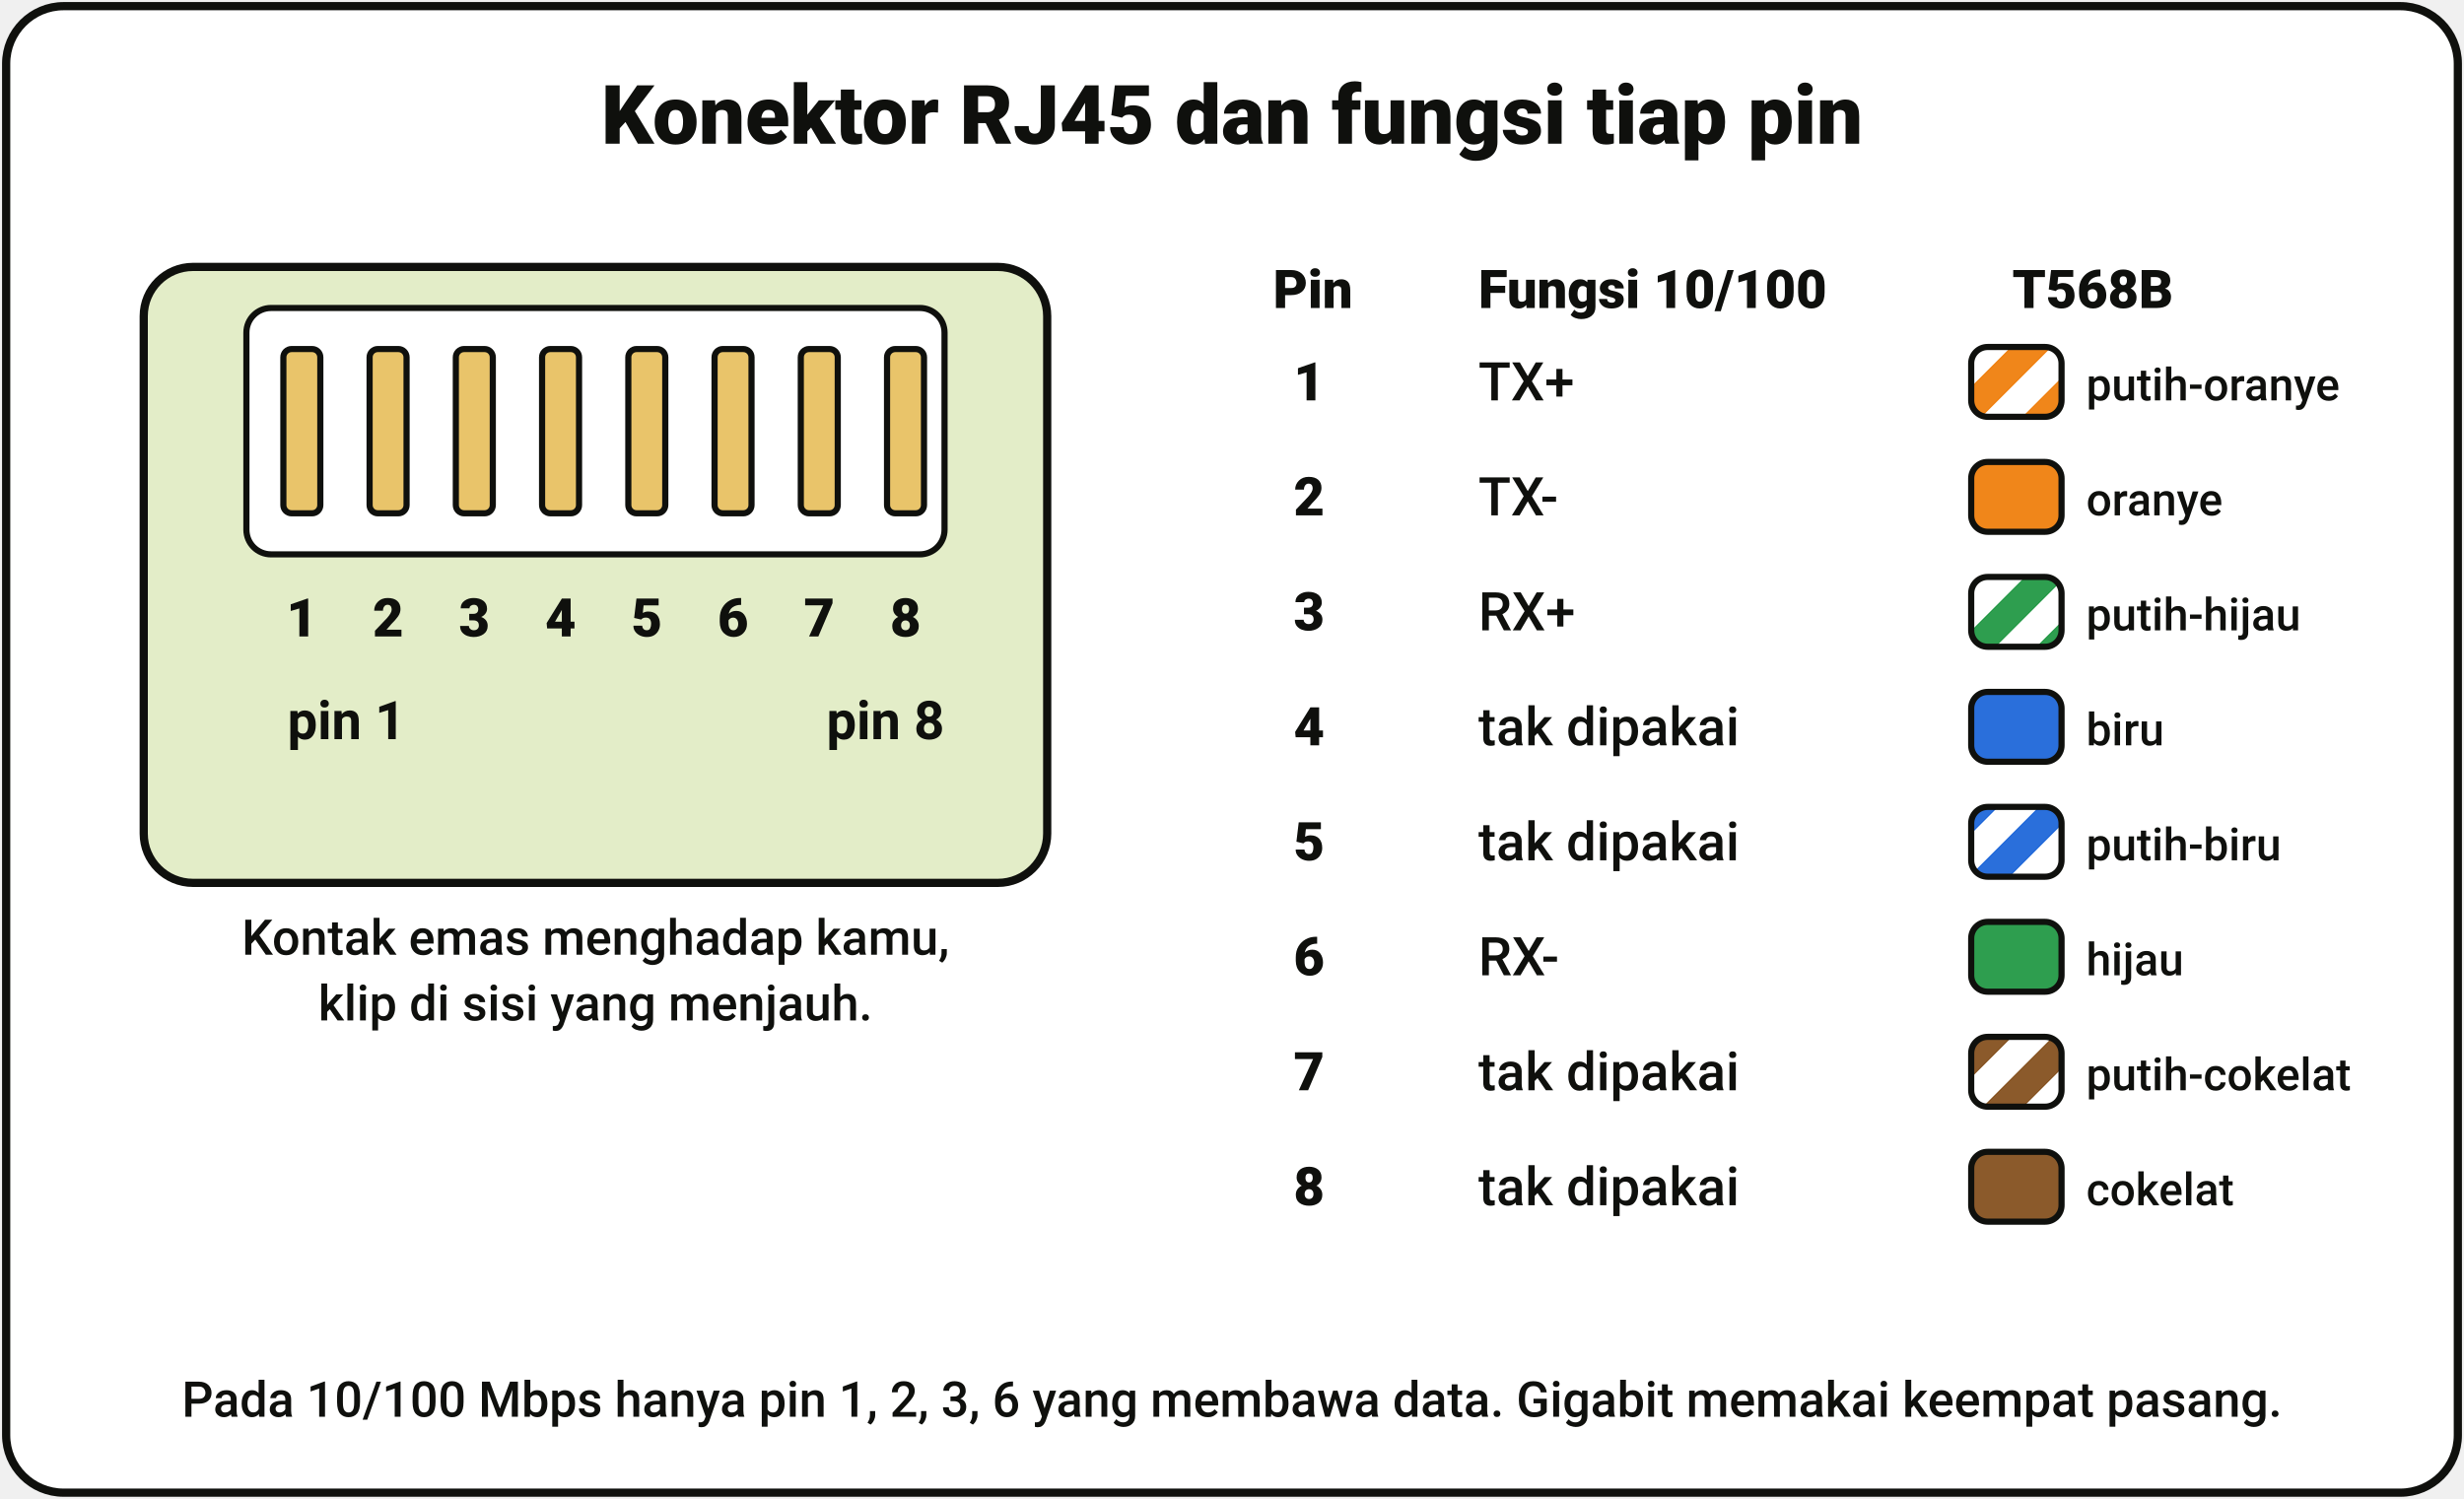
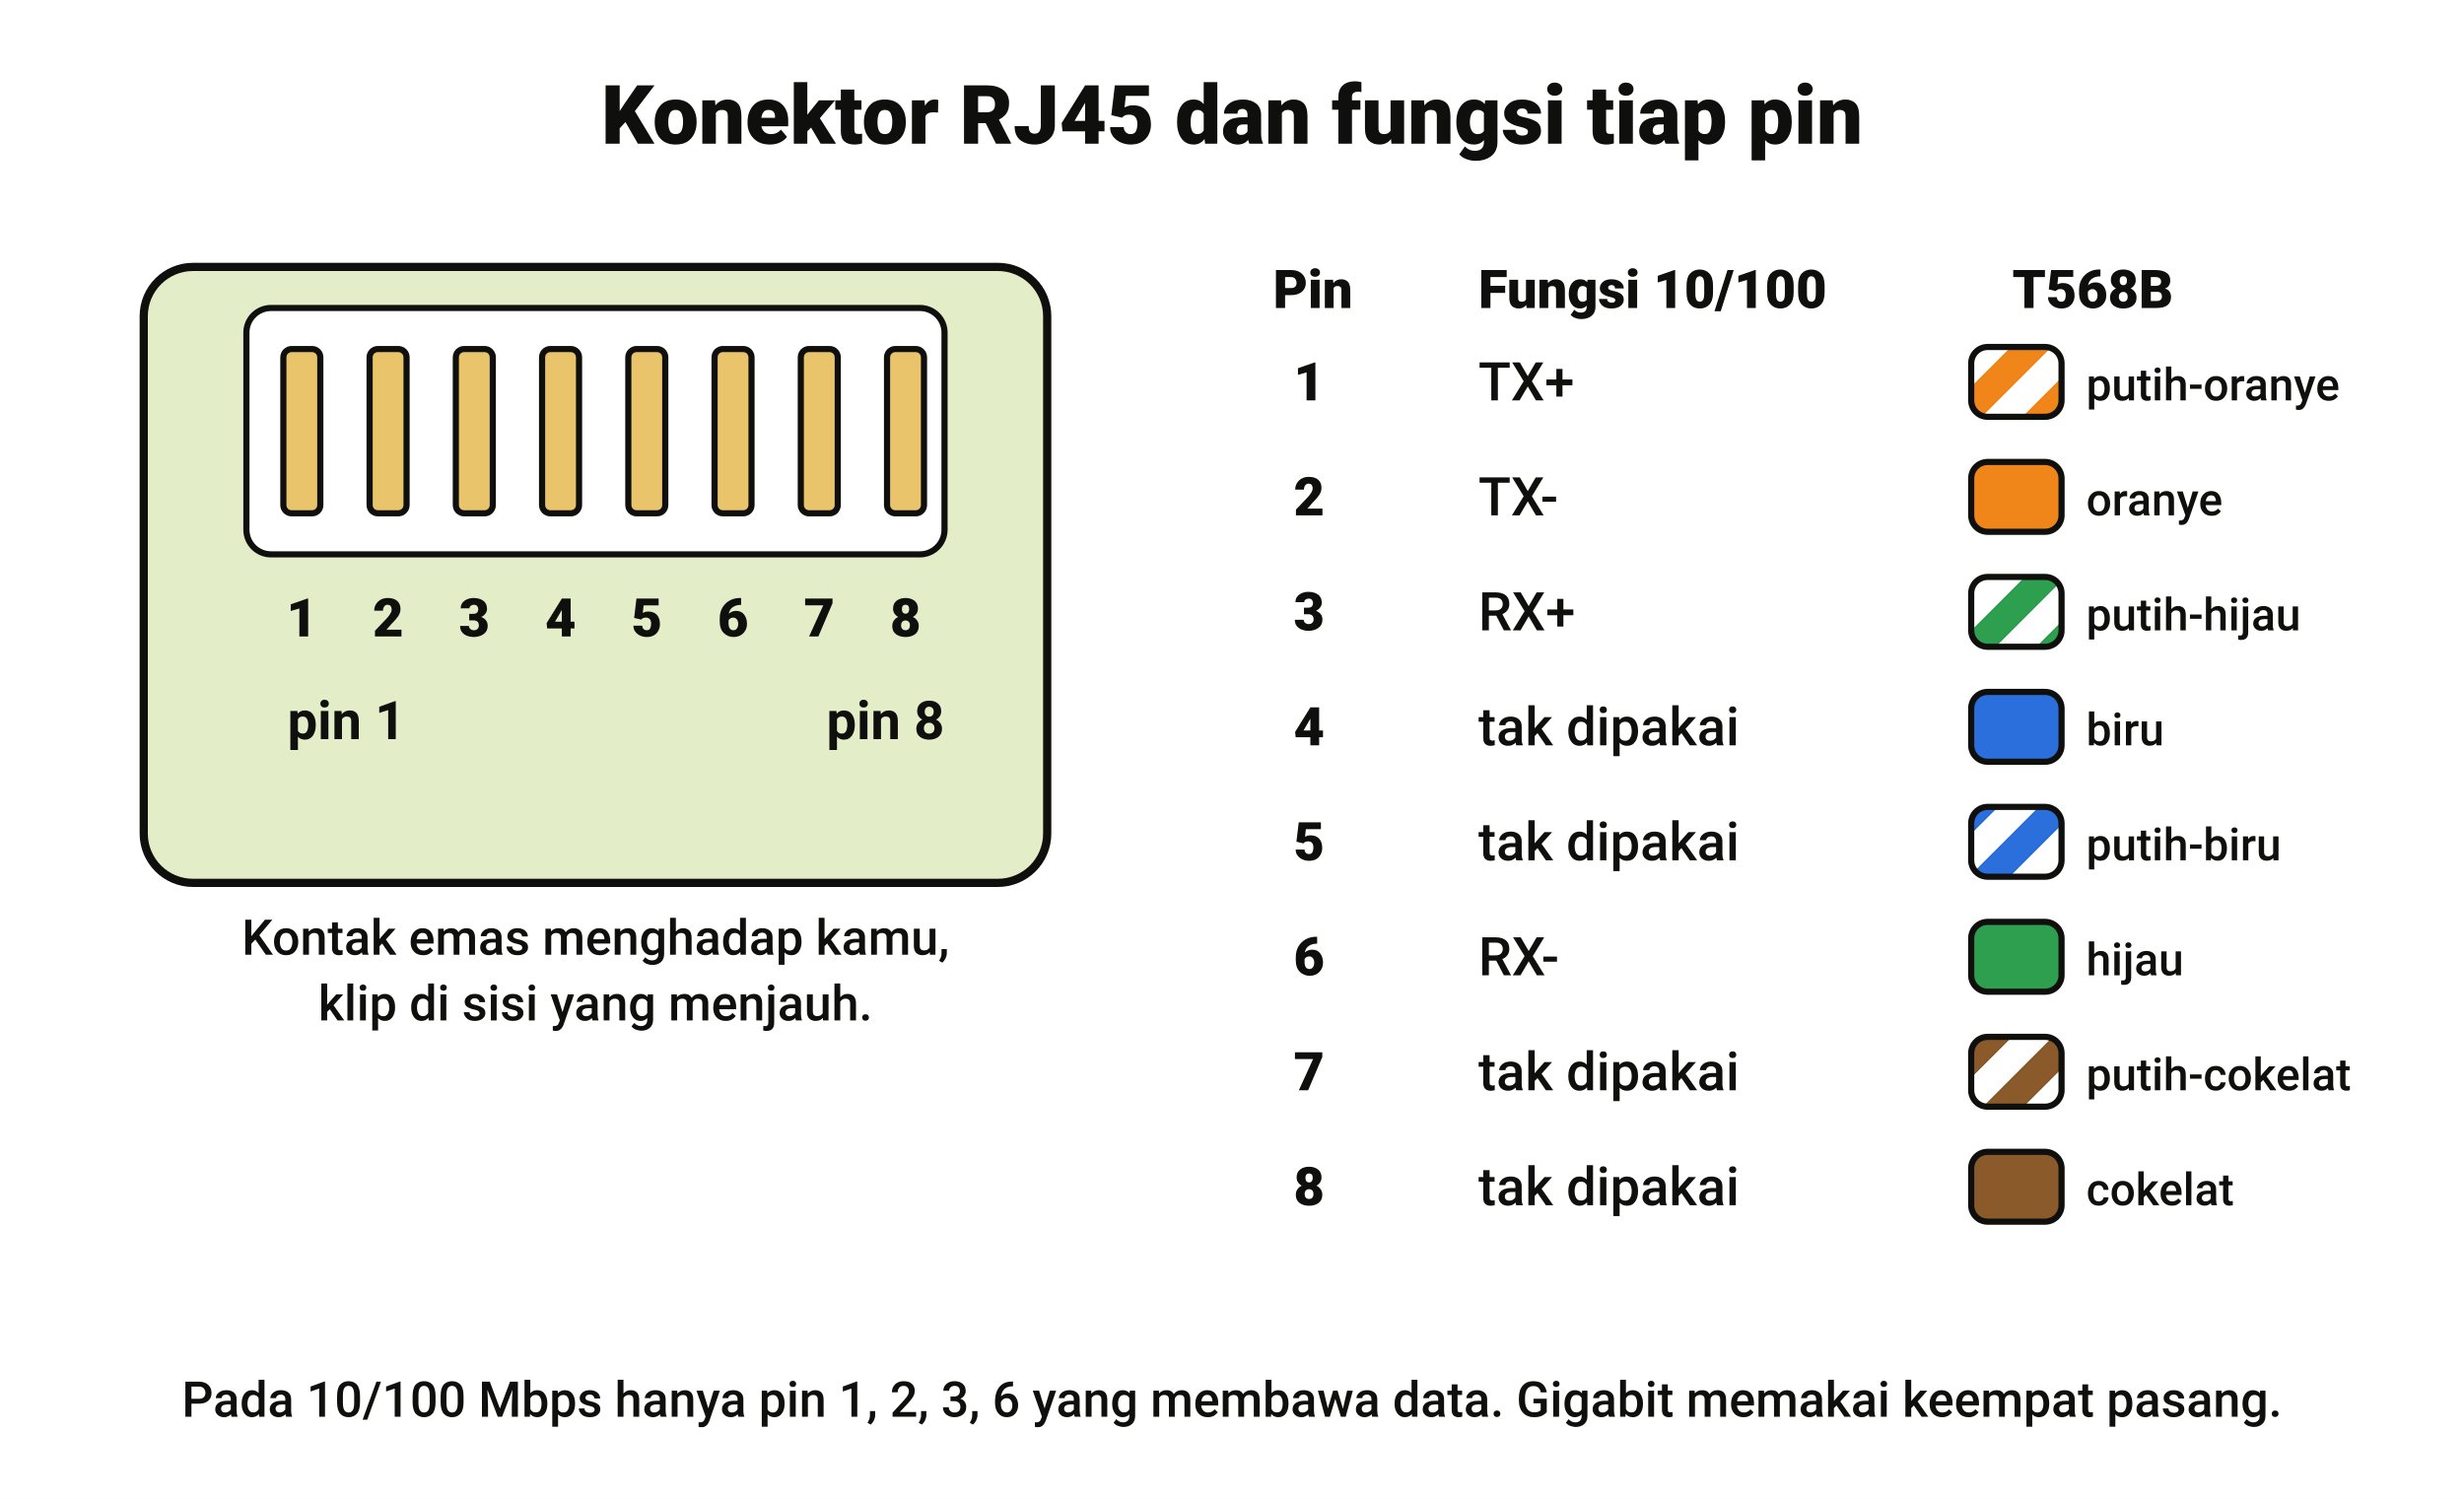
<svg xmlns="http://www.w3.org/2000/svg" viewBox="0 0 1200 730" width="1200" height="730" role="img" aria-labelledby="t" font-family="system-ui, 'Segoe UI', Roboto, sans-serif">
  <defs>
    <pattern id="s-oranye" width="28" height="28" patternUnits="userSpaceOnUse" patternTransform="rotate(45)">
      <rect width="28" height="28" fill="#ffffff" />
      <rect width="14" height="28" fill="#f0861a" />
    </pattern>
    <pattern id="s-hijau" width="28" height="28" patternUnits="userSpaceOnUse" patternTransform="rotate(45)">
      <rect width="28" height="28" fill="#ffffff" />
      <rect width="14" height="28" fill="#2e9e4f" />
    </pattern>
    <pattern id="s-biru" width="28" height="28" patternUnits="userSpaceOnUse" patternTransform="rotate(45)">
      <rect width="28" height="28" fill="#ffffff" />
      <rect width="14" height="28" fill="#2a6fdb" />
    </pattern>
    <pattern id="s-cokelat" width="28" height="28" patternUnits="userSpaceOnUse" patternTransform="rotate(45)">
      <rect width="28" height="28" fill="#ffffff" />
      <rect width="14" height="28" fill="#8b5a2b" />
    </pattern>
  </defs>
-   <rect x="3" y="3" width="1194" height="724" rx="28" fill="#ffffff" stroke="#0f100d" stroke-width="4" />
+   <rect width="1200" height="730" fill="#ffffff" />
  <text x="600" y="70" font-size="40" font-weight="800" text-anchor="middle" fill="#0f100d">Konektor RJ45 dan fungsi tiap pin</text>
  <rect x="70" y="130" width="440" height="300" rx="24" fill="#e3edc8" stroke="#0f100d" stroke-width="4" />
  <rect x="120" y="150" width="340" height="120" rx="12" fill="#ffffff" stroke="#0f100d" stroke-width="3" />
  <rect x="138" y="170" width="18" height="80" rx="4" fill="#e9c46a" stroke="#0f100d" stroke-width="3" />
  <text x="147" y="310" font-size="26" font-weight="800" text-anchor="middle" fill="#0f100d">1</text>
  <rect x="180" y="170" width="18" height="80" rx="4" fill="#e9c46a" stroke="#0f100d" stroke-width="3" />
  <text x="189" y="310" font-size="26" font-weight="800" text-anchor="middle" fill="#0f100d">2</text>
  <rect x="222" y="170" width="18" height="80" rx="4" fill="#e9c46a" stroke="#0f100d" stroke-width="3" />
  <text x="231" y="310" font-size="26" font-weight="800" text-anchor="middle" fill="#0f100d">3</text>
  <rect x="264" y="170" width="18" height="80" rx="4" fill="#e9c46a" stroke="#0f100d" stroke-width="3" />
  <text x="273" y="310" font-size="26" font-weight="800" text-anchor="middle" fill="#0f100d">4</text>
  <rect x="306" y="170" width="18" height="80" rx="4" fill="#e9c46a" stroke="#0f100d" stroke-width="3" />
  <text x="315" y="310" font-size="26" font-weight="800" text-anchor="middle" fill="#0f100d">5</text>
  <rect x="348" y="170" width="18" height="80" rx="4" fill="#e9c46a" stroke="#0f100d" stroke-width="3" />
  <text x="357" y="310" font-size="26" font-weight="800" text-anchor="middle" fill="#0f100d">6</text>
  <rect x="390" y="170" width="18" height="80" rx="4" fill="#e9c46a" stroke="#0f100d" stroke-width="3" />
  <text x="399" y="310" font-size="26" font-weight="800" text-anchor="middle" fill="#0f100d">7</text>
  <rect x="432" y="170" width="18" height="80" rx="4" fill="#e9c46a" stroke="#0f100d" stroke-width="3" />
  <text x="441" y="310" font-size="26" font-weight="800" text-anchor="middle" fill="#0f100d">8</text>
  <text x="140" y="360" font-size="26" font-weight="600" text-anchor="start" fill="#0f100d">pin 1</text>
  <text x="460" y="360" font-size="26" font-weight="600" text-anchor="end" fill="#0f100d">pin 8</text>
  <text x="290" y="465" font-size="24" font-weight="500" text-anchor="middle" fill="#0f100d">Kontak emas menghadap kamu,</text>
  <text x="290" y="497" font-size="24" font-weight="500" text-anchor="middle" fill="#0f100d">klip di sisi yang menjauh.</text>
  <text x="620" y="150" font-size="26" font-weight="800" text-anchor="start" fill="#0f100d">Pin</text>
  <text x="720" y="150" font-size="26" font-weight="800" text-anchor="start" fill="#0f100d">Fungsi 10/100</text>
  <text x="980" y="150" font-size="26" font-weight="800" text-anchor="start" fill="#0f100d">T568B</text>
  <text x="630" y="195" font-size="26" font-weight="800" text-anchor="start" fill="#0f100d">1</text>
  <text x="720" y="195" font-size="26" font-weight="500" text-anchor="start" fill="#0f100d">TX+</text>
  <rect x="960" y="169" width="44" height="34" rx="8" fill="url(#s-oranye)" stroke="#0f100d" stroke-width="3" />
  <text x="1016" y="195" font-size="22" font-weight="500" text-anchor="start" fill="#0f100d">putih-oranye</text>
  <text x="630" y="251" font-size="26" font-weight="800" text-anchor="start" fill="#0f100d">2</text>
  <text x="720" y="251" font-size="26" font-weight="500" text-anchor="start" fill="#0f100d">TX-</text>
  <rect x="960" y="225" width="44" height="34" rx="8" fill="#f0861a" stroke="#0f100d" stroke-width="3" />
  <text x="1016" y="251" font-size="22" font-weight="500" text-anchor="start" fill="#0f100d">oranye</text>
  <text x="630" y="307" font-size="26" font-weight="800" text-anchor="start" fill="#0f100d">3</text>
  <text x="720" y="307" font-size="26" font-weight="500" text-anchor="start" fill="#0f100d">RX+</text>
  <rect x="960" y="281" width="44" height="34" rx="8" fill="url(#s-hijau)" stroke="#0f100d" stroke-width="3" />
  <text x="1016" y="307" font-size="22" font-weight="500" text-anchor="start" fill="#0f100d">putih-hijau</text>
  <text x="630" y="363" font-size="26" font-weight="800" text-anchor="start" fill="#0f100d">4</text>
  <text x="720" y="363" font-size="26" font-weight="500" text-anchor="start" fill="#0f100d">tak dipakai</text>
  <rect x="960" y="337" width="44" height="34" rx="8" fill="#2a6fdb" stroke="#0f100d" stroke-width="3" />
  <text x="1016" y="363" font-size="22" font-weight="500" text-anchor="start" fill="#0f100d">biru</text>
  <text x="630" y="419" font-size="26" font-weight="800" text-anchor="start" fill="#0f100d">5</text>
  <text x="720" y="419" font-size="26" font-weight="500" text-anchor="start" fill="#0f100d">tak dipakai</text>
  <rect x="960" y="393" width="44" height="34" rx="8" fill="url(#s-biru)" stroke="#0f100d" stroke-width="3" />
  <text x="1016" y="419" font-size="22" font-weight="500" text-anchor="start" fill="#0f100d">putih-biru</text>
  <text x="630" y="475" font-size="26" font-weight="800" text-anchor="start" fill="#0f100d">6</text>
  <text x="720" y="475" font-size="26" font-weight="500" text-anchor="start" fill="#0f100d">RX-</text>
  <rect x="960" y="449" width="44" height="34" rx="8" fill="#2e9e4f" stroke="#0f100d" stroke-width="3" />
  <text x="1016" y="475" font-size="22" font-weight="500" text-anchor="start" fill="#0f100d">hijau</text>
  <text x="630" y="531" font-size="26" font-weight="800" text-anchor="start" fill="#0f100d">7</text>
  <text x="720" y="531" font-size="26" font-weight="500" text-anchor="start" fill="#0f100d">tak dipakai</text>
  <rect x="960" y="505" width="44" height="34" rx="8" fill="url(#s-cokelat)" stroke="#0f100d" stroke-width="3" />
  <text x="1016" y="531" font-size="22" font-weight="500" text-anchor="start" fill="#0f100d">putih-cokelat</text>
  <text x="630" y="587" font-size="26" font-weight="800" text-anchor="start" fill="#0f100d">8</text>
  <text x="720" y="587" font-size="26" font-weight="500" text-anchor="start" fill="#0f100d">tak dipakai</text>
  <rect x="960" y="561" width="44" height="34" rx="8" fill="#8b5a2b" stroke="#0f100d" stroke-width="3" />
  <text x="1016" y="587" font-size="22" font-weight="500" text-anchor="start" fill="#0f100d">cokelat</text>
  <text x="600" y="690" font-size="24" font-weight="500" text-anchor="middle" fill="#0f100d">Pada 10/100 Mbps hanya pin 1, 2, 3, 6 yang membawa data. Gigabit memakai keempat pasang.</text>
</svg>
